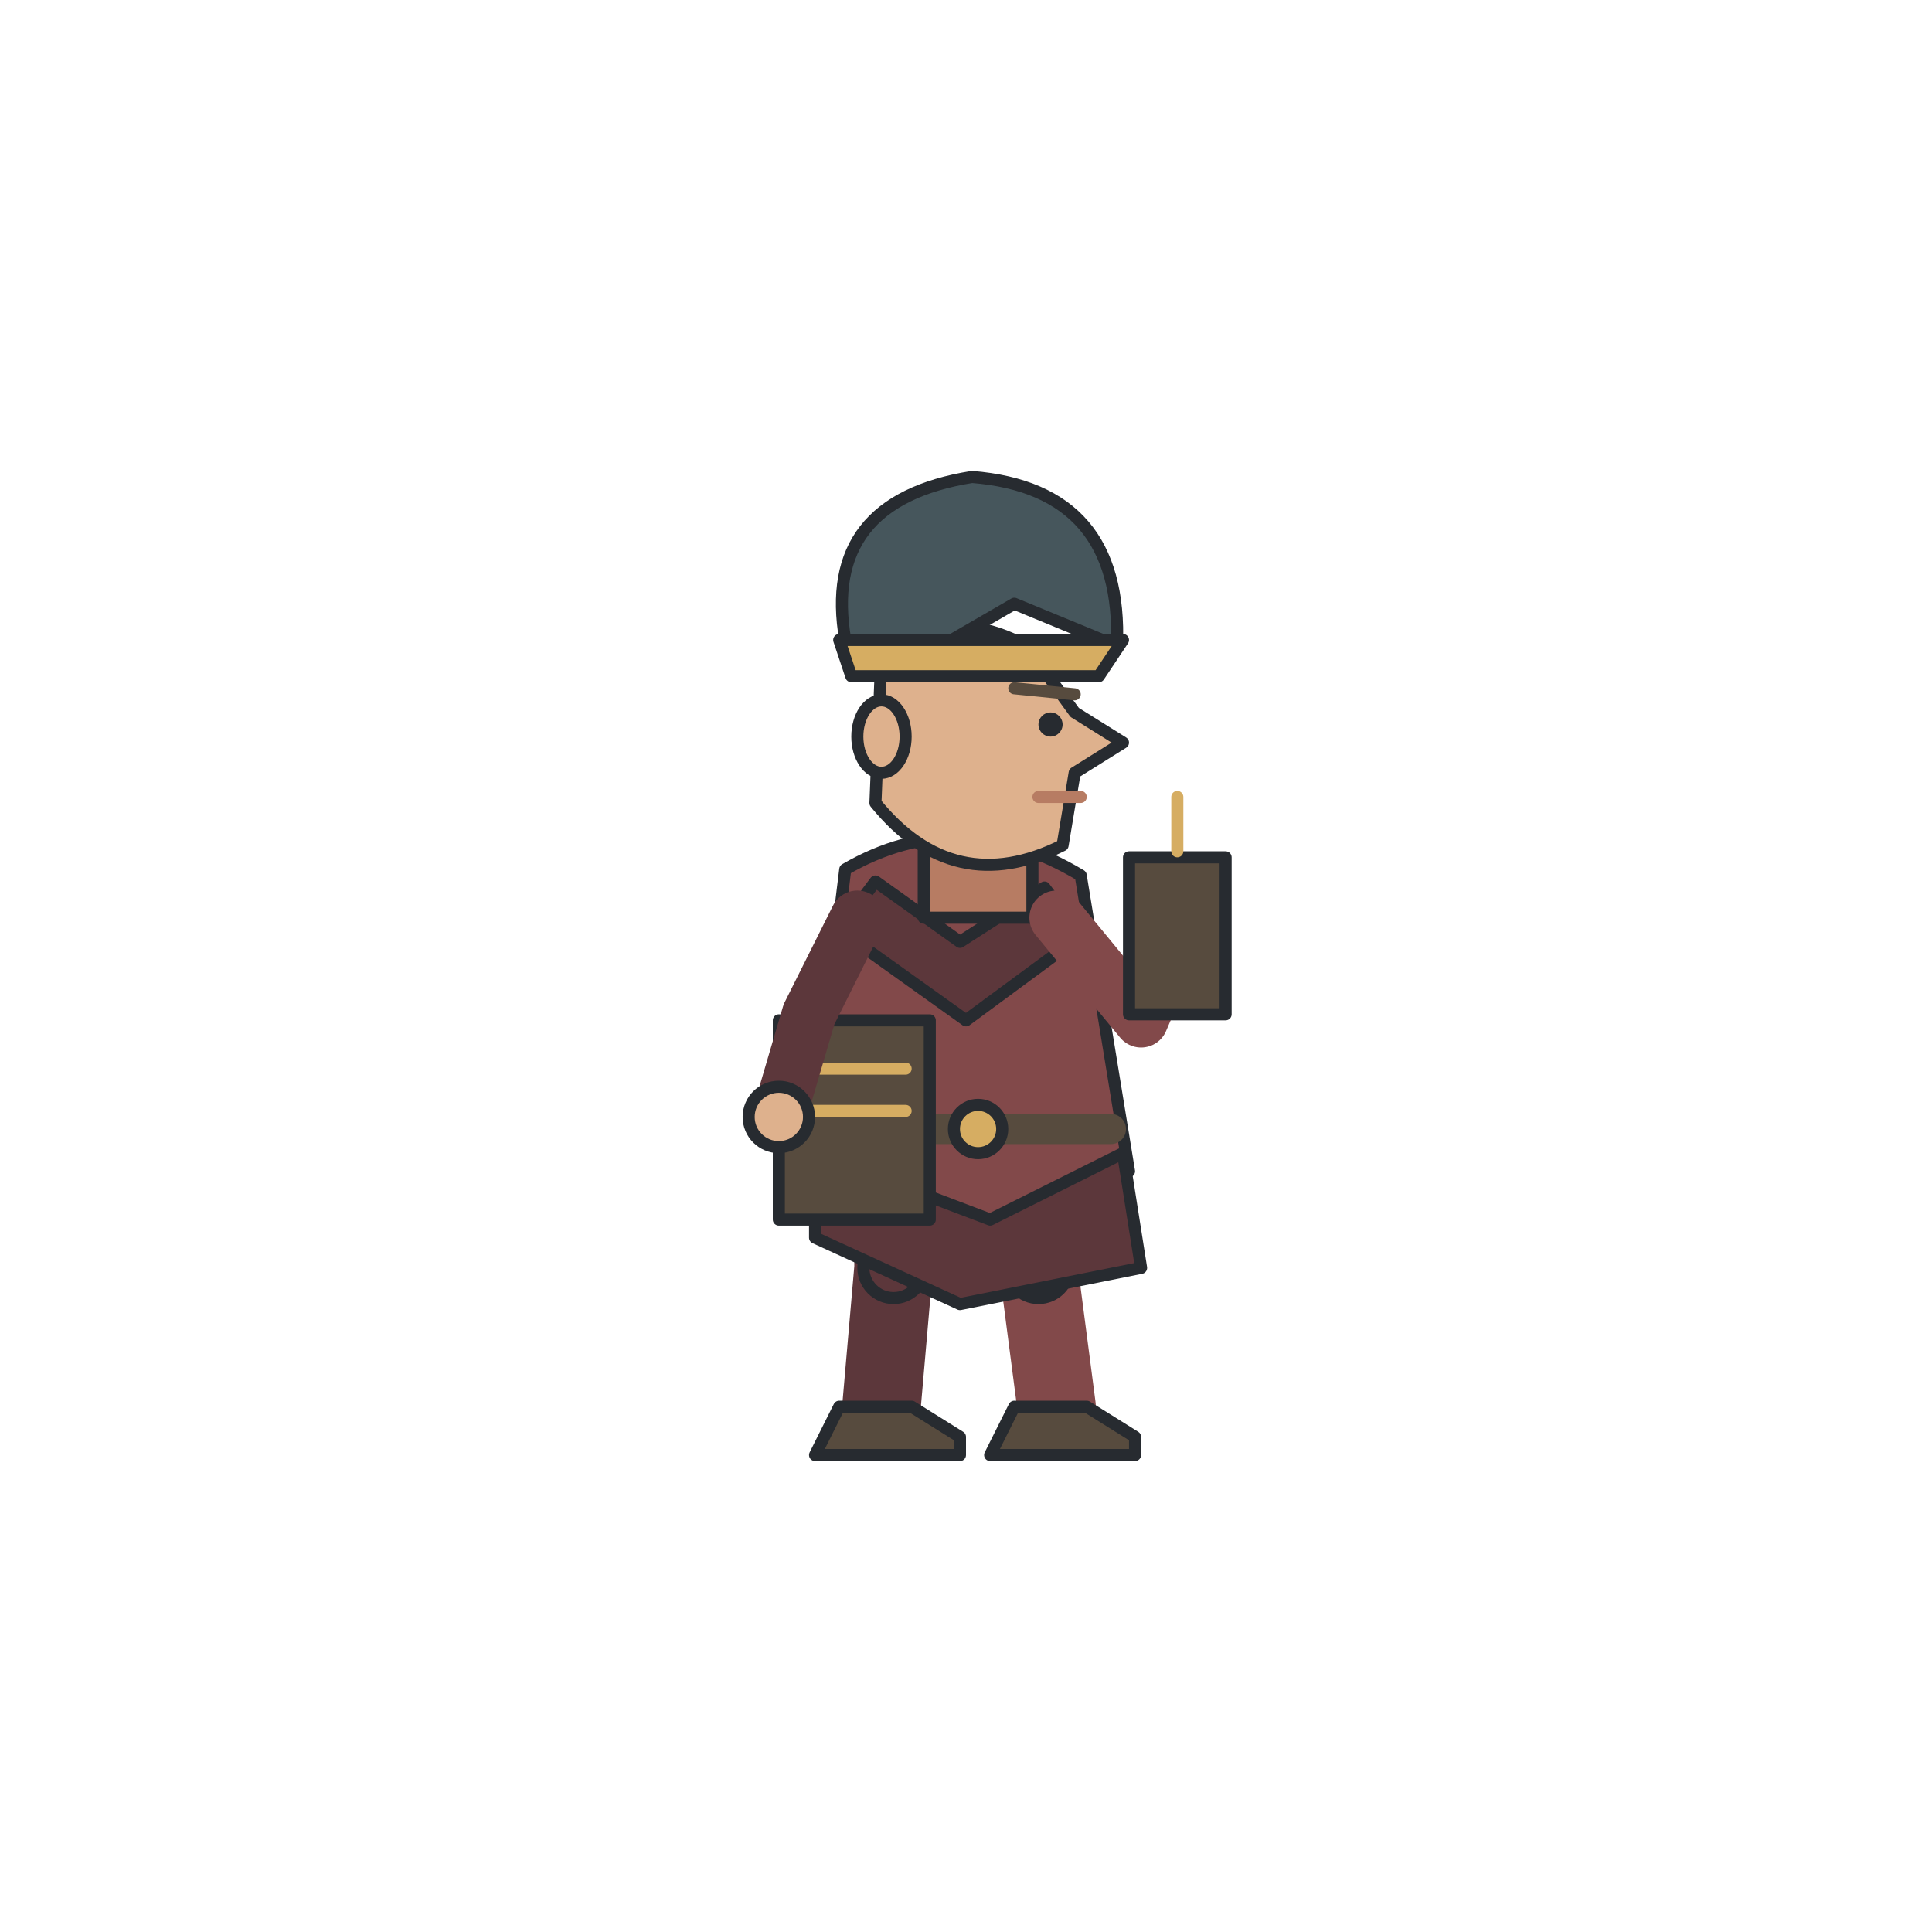
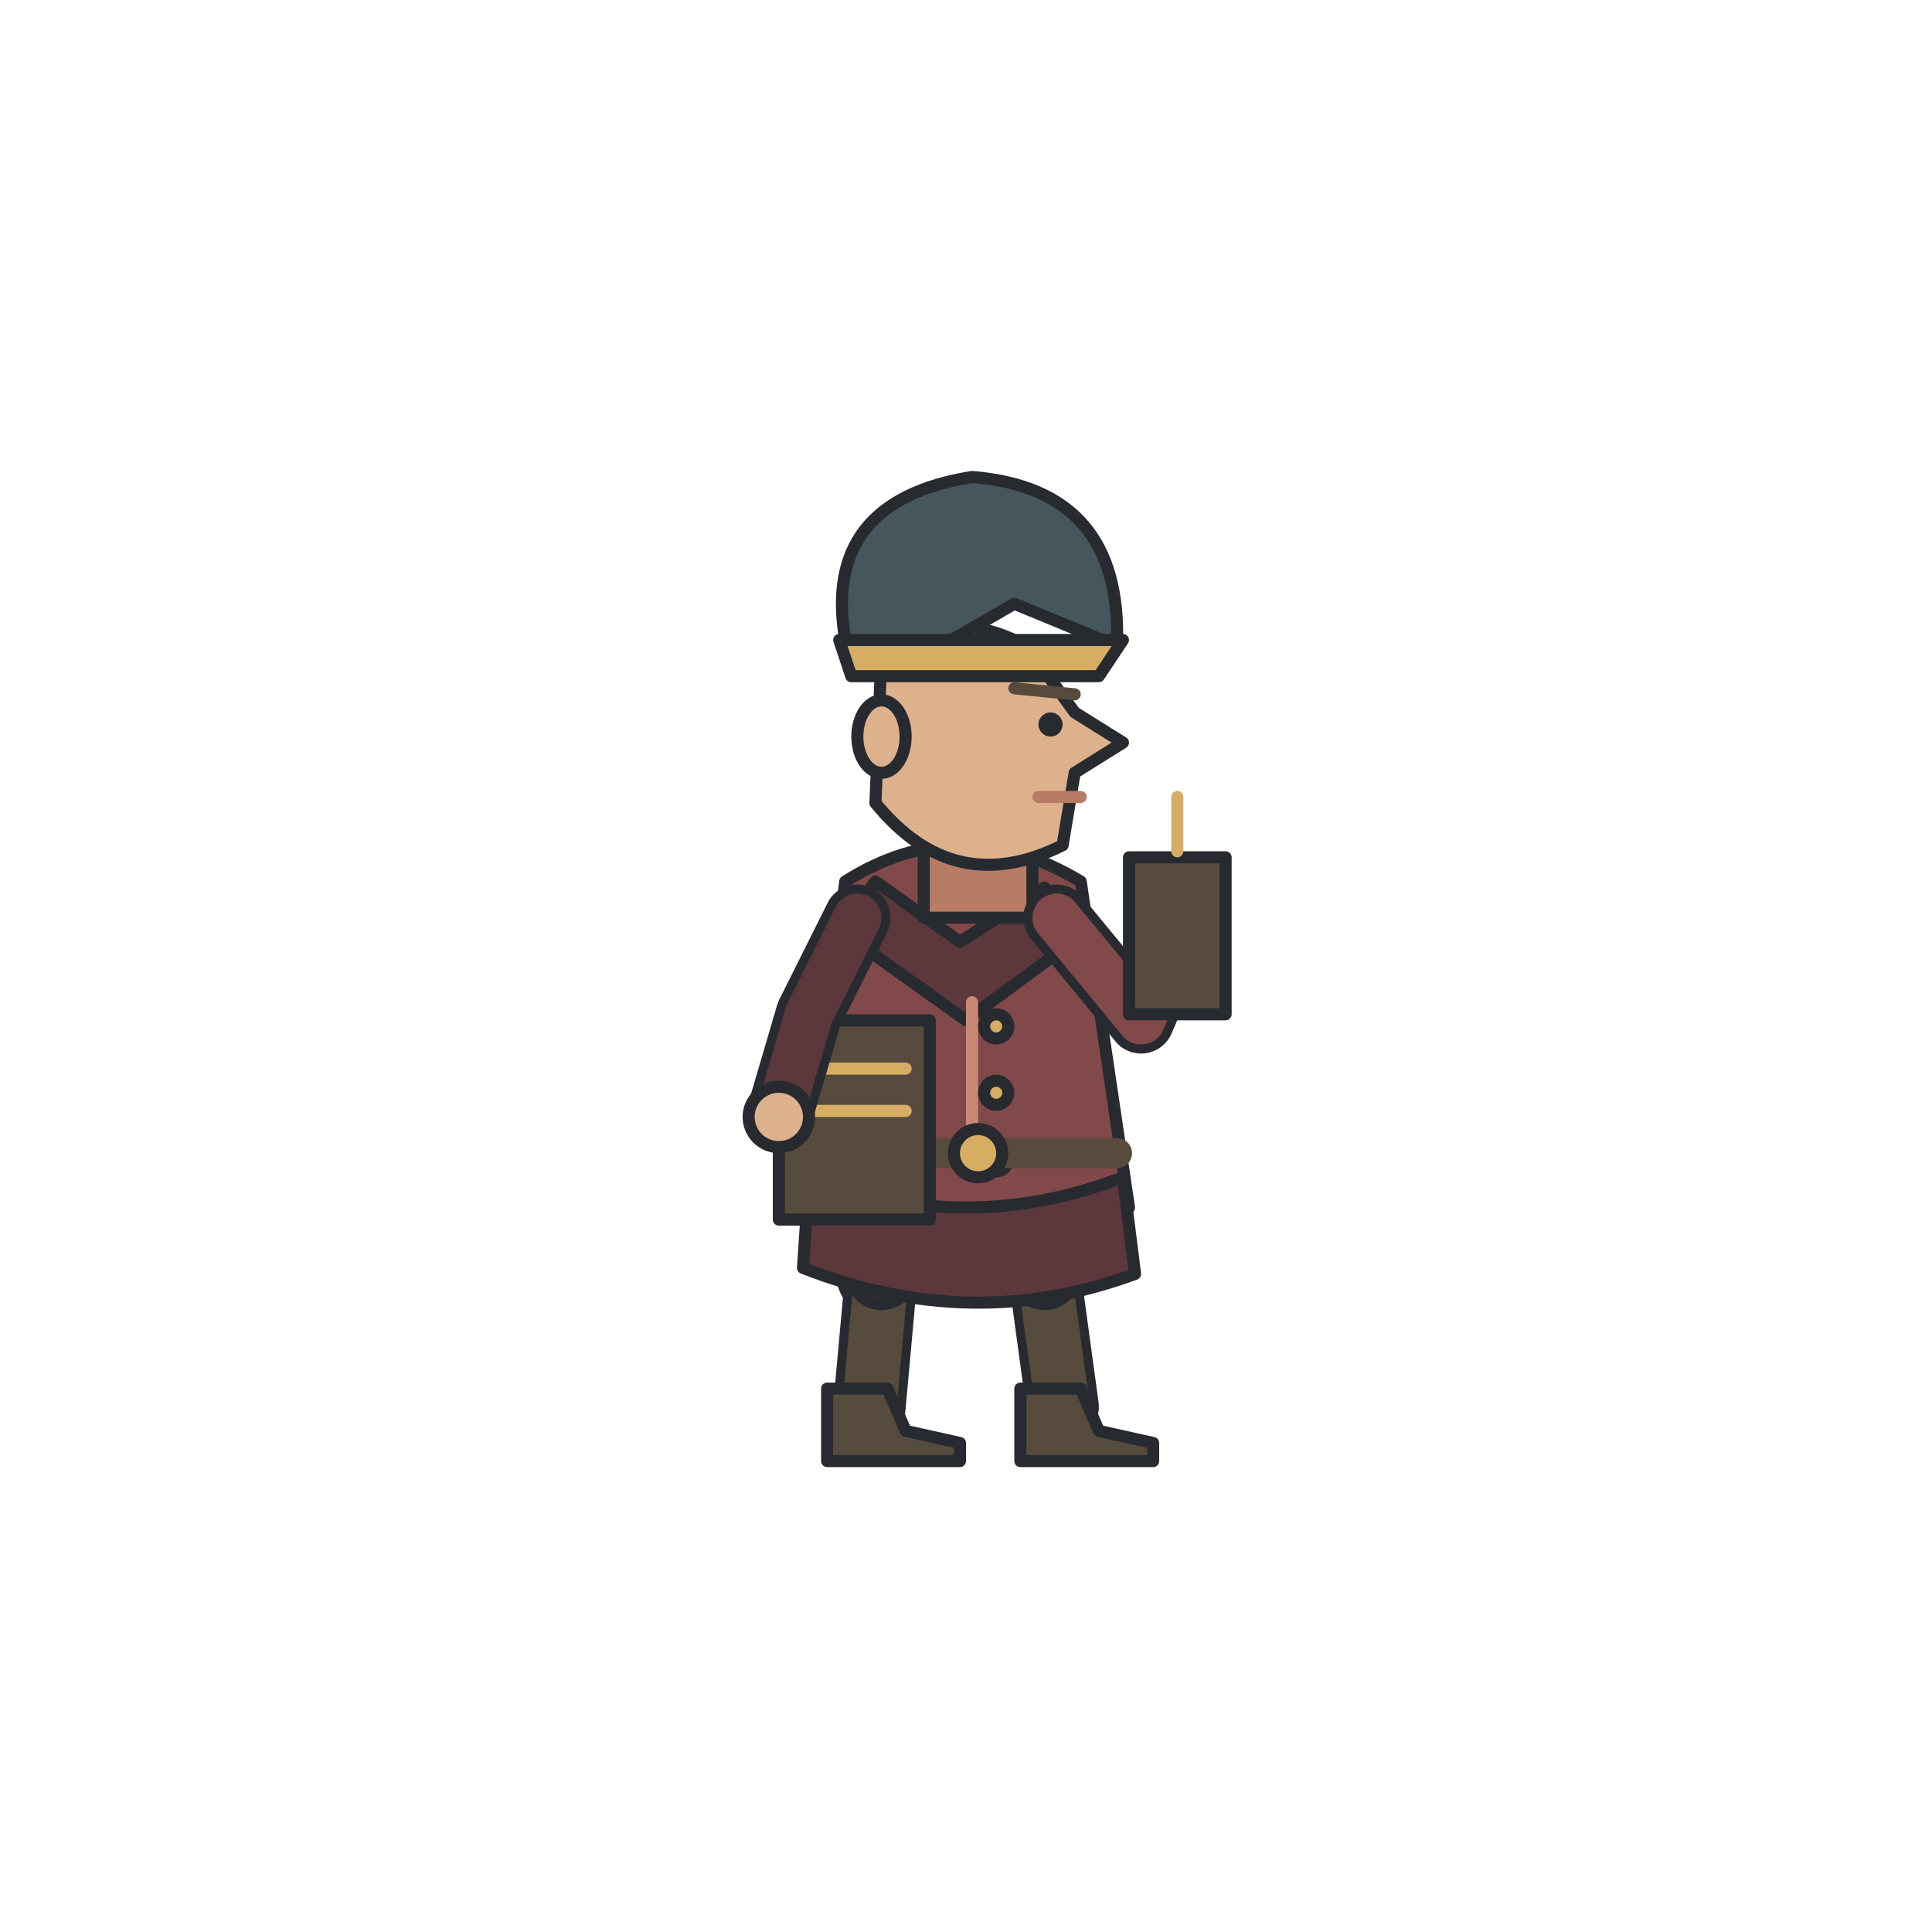
<svg xmlns="http://www.w3.org/2000/svg" width="192" height="192" viewBox="-64 0 320 192">
-   <g transform="scale(1)">
-     <path d="M84 123L84 146 82 169" fill="none" stroke="#5c373b" stroke-width="13" stroke-linejoin="round" stroke-linecap="round" />
-     <circle cx="84" cy="146" r="5" fill="#5c373b" stroke="#272b30" stroke-width="2" />
-     <path d="M75 169h12l8 5v3h-24z" fill="#574b3e" stroke="#272b30" stroke-width="2" stroke-linejoin="round" stroke-linecap="round" />
-     <path d="M108 123L108 146 111 169" fill="none" stroke="#82494a" stroke-width="13" stroke-linejoin="round" stroke-linecap="round" />
-     <circle cx="108" cy="146" r="5" fill="#82494a" stroke="#272b30" stroke-width="2" />
-     <path d="M104 169h12l8 5v3h-24z" fill="#574b3e" stroke="#272b30" stroke-width="2" stroke-linejoin="round" stroke-linecap="round" />
+   <path d="M87 124L82 147" fill="none" stroke="#272b30" stroke-width="15" stroke-linejoin="round" stroke-linecap="round" />
+   <path d="M87 124L82 147" fill="none" stroke="#5c373b" stroke-width="12" stroke-linejoin="round" stroke-linecap="round" />
+   <path d="M82 147L80 169" fill="none" stroke="#272b30" stroke-width="12" stroke-linejoin="round" stroke-linecap="round" />
+   <path d="M82 147L80 169" fill="none" stroke="#574b3e" stroke-width="9" stroke-linejoin="round" stroke-linecap="round" />
+   <circle cx="82" cy="147" r="5" fill="#5c373b" stroke="#272b30" stroke-width="2" />
+   <g transform="translate(80 176) rotate(0 0 0)">
+     <path d="M-7-10h10l3 7 9 2v3H-7z" fill="#574b3e" stroke="#272b30" stroke-width="2" stroke-linejoin="round" stroke-linecap="round" />
+   </g>
+   <path d="M104 124L109 147" fill="none" stroke="#272b30" stroke-width="15" stroke-linejoin="round" stroke-linecap="round" />
+   <path d="M104 124L109 147" fill="none" stroke="#82494a" stroke-width="12" stroke-linejoin="round" stroke-linecap="round" />
+   <path d="M109 147L112 169" fill="none" stroke="#272b30" stroke-width="12" stroke-linejoin="round" stroke-linecap="round" />
+   <path d="M109 147L112 169" fill="none" stroke="#574b3e" stroke-width="9" stroke-linejoin="round" stroke-linecap="round" />
+   <circle cx="109" cy="147" r="5" fill="#82494a" stroke="#272b30" stroke-width="2" />
+   <g transform="translate(112 176) rotate(0 0 0)">
+     <path d="M-7-10h10l3 7 9 2v3H-7z" fill="#574b3e" stroke="#272b30" stroke-width="2" stroke-linejoin="round" stroke-linecap="round" />
  </g>
  <g transform="translate(0 0)">
-     <path d="M76 80q19-11 39 1l8 49-23 15-30-16z" fill="#82494a" stroke="#272b30" stroke-width="2" stroke-linejoin="round" stroke-linecap="round" />
-     <path d="M71 127l29 11 22-11 3 19-30 6-24-11z" fill="#5c373b" stroke="#272b30" stroke-width="2" stroke-linejoin="round" stroke-linecap="round" />
+     <path d="M76 82q19-12 39 0l8 54q-22 11-54 0z" fill="#82494a" stroke="#272b30" stroke-width="2" stroke-linejoin="round" stroke-linecap="round" />
+     <path d="M70 131q26 10 52 0l2 16q-27 10-55-1z" fill="#5c373b" stroke="#272b30" stroke-width="2" stroke-linejoin="round" stroke-linecap="round" />
    <path d="M81 82l14 10 14-9 6 8-19 14-21-15z" fill="#5c373b" stroke="#272b30" stroke-width="2" stroke-linejoin="round" stroke-linecap="round" />
-     <path d="M77 123h43" fill="none" stroke="#574b3e" stroke-width="5" stroke-linejoin="round" stroke-linecap="round" />
-     <circle cx="98" cy="123" r="4" fill="#d6ad62" stroke="#272b30" stroke-width="2" />
+     <path d="M97 102v28" fill="none" stroke="#c98975" stroke-width="2" stroke-linejoin="round" stroke-linecap="round" />
+     <circle cx="101" cy="106" r="2" fill="#d6ad62" stroke="#272b30" stroke-width="2" />
+     <circle cx="101" cy="117" r="2" fill="#d6ad62" stroke="#272b30" stroke-width="2" />
+     <circle cx="101" cy="128" r="2" fill="#d6ad62" stroke="#272b30" stroke-width="2" />
+     <path d="M73 127h48" fill="none" stroke="#574b3e" stroke-width="5" stroke-linejoin="round" stroke-linecap="round" />
+     <circle cx="98" cy="127" r="4" fill="#d6ad62" stroke="#272b30" stroke-width="2" />
    <path d="M65 105h25v33H65z" fill="#574b3e" stroke="#272b30" stroke-width="2" stroke-linejoin="round" stroke-linecap="round" />
    <path d="M68 113h18M68 120h18" fill="none" stroke="#d6ad62" stroke-width="2" stroke-linejoin="round" stroke-linecap="round" />
  </g>
  <g transform="translate(0 0)">
    <path d="M89 72h18v16H89z" fill="#b77c63" stroke="#272b30" stroke-width="2" stroke-linejoin="round" stroke-linecap="round" />
    <path d="M82 44q11-8 24-1l8 11 8 5-8 5-2 12q-18 9-31-7z" fill="#deb18d" stroke="#272b30" stroke-width="2" stroke-linejoin="round" stroke-linecap="round" />
    <ellipse cx="82" cy="58" rx="4" ry="6" fill="#deb18d" stroke="#272b30" stroke-width="2" />
    <path d="M104 50l10 1" fill="none" stroke="#574b3e" stroke-width="2" stroke-linejoin="round" stroke-linecap="round" />
    <ellipse cx="110" cy="56" rx="2" ry="2" fill="#272b30" stroke="none" stroke-width="2" />
    <path d="M108 68h7" fill="none" stroke="#b77c63" stroke-width="2" stroke-linejoin="round" stroke-linecap="round" />
    <path d="M76 42q-4-23 21-27 25 2 24 28l-17-7-19 11z" fill="#46565c" stroke="#272b30" stroke-width="2" stroke-linejoin="round" stroke-linecap="round" />
    <path d="M75 42h47l-4 6H77z" fill="#d6ad62" stroke="#272b30" stroke-width="2" stroke-linejoin="round" stroke-linecap="round" />
  </g>
-   <path d="M78 88L70 104 65 121" fill="none" stroke="#5c373b" stroke-width="9" stroke-linejoin="round" stroke-linecap="round" />
-   <path d="M111 88L125 105 131 91" fill="none" stroke="#82494a" stroke-width="9" stroke-linejoin="round" stroke-linecap="round" />
+   <path d="M78 88L70 104 65 121" fill="none" stroke="#272b30" stroke-width="11" stroke-linejoin="round" stroke-linecap="round" />
+   <path d="M78 88L70 104 65 121" fill="none" stroke="#5c373b" stroke-width="8" stroke-linejoin="round" stroke-linecap="round" />
+   <path d="M111 88L125 105 131 91" fill="none" stroke="#272b30" stroke-width="11" stroke-linejoin="round" stroke-linecap="round" />
+   <path d="M111 88L125 105 131 91" fill="none" stroke="#82494a" stroke-width="8" stroke-linejoin="round" stroke-linecap="round" />
  <circle cx="65" cy="121" r="5" fill="#deb18d" stroke="#272b30" stroke-width="2" />
  <circle cx="131" cy="91" r="5" fill="#deb18d" stroke="#272b30" stroke-width="2" />
  <path d="M123 78h16v26h-16z" fill="#574b3e" stroke="#272b30" stroke-width="2" stroke-linejoin="round" stroke-linecap="round" />
  <path d="M131 77v-9" fill="none" stroke="#d6ad62" stroke-width="2" stroke-linejoin="round" stroke-linecap="round" />
</svg>
